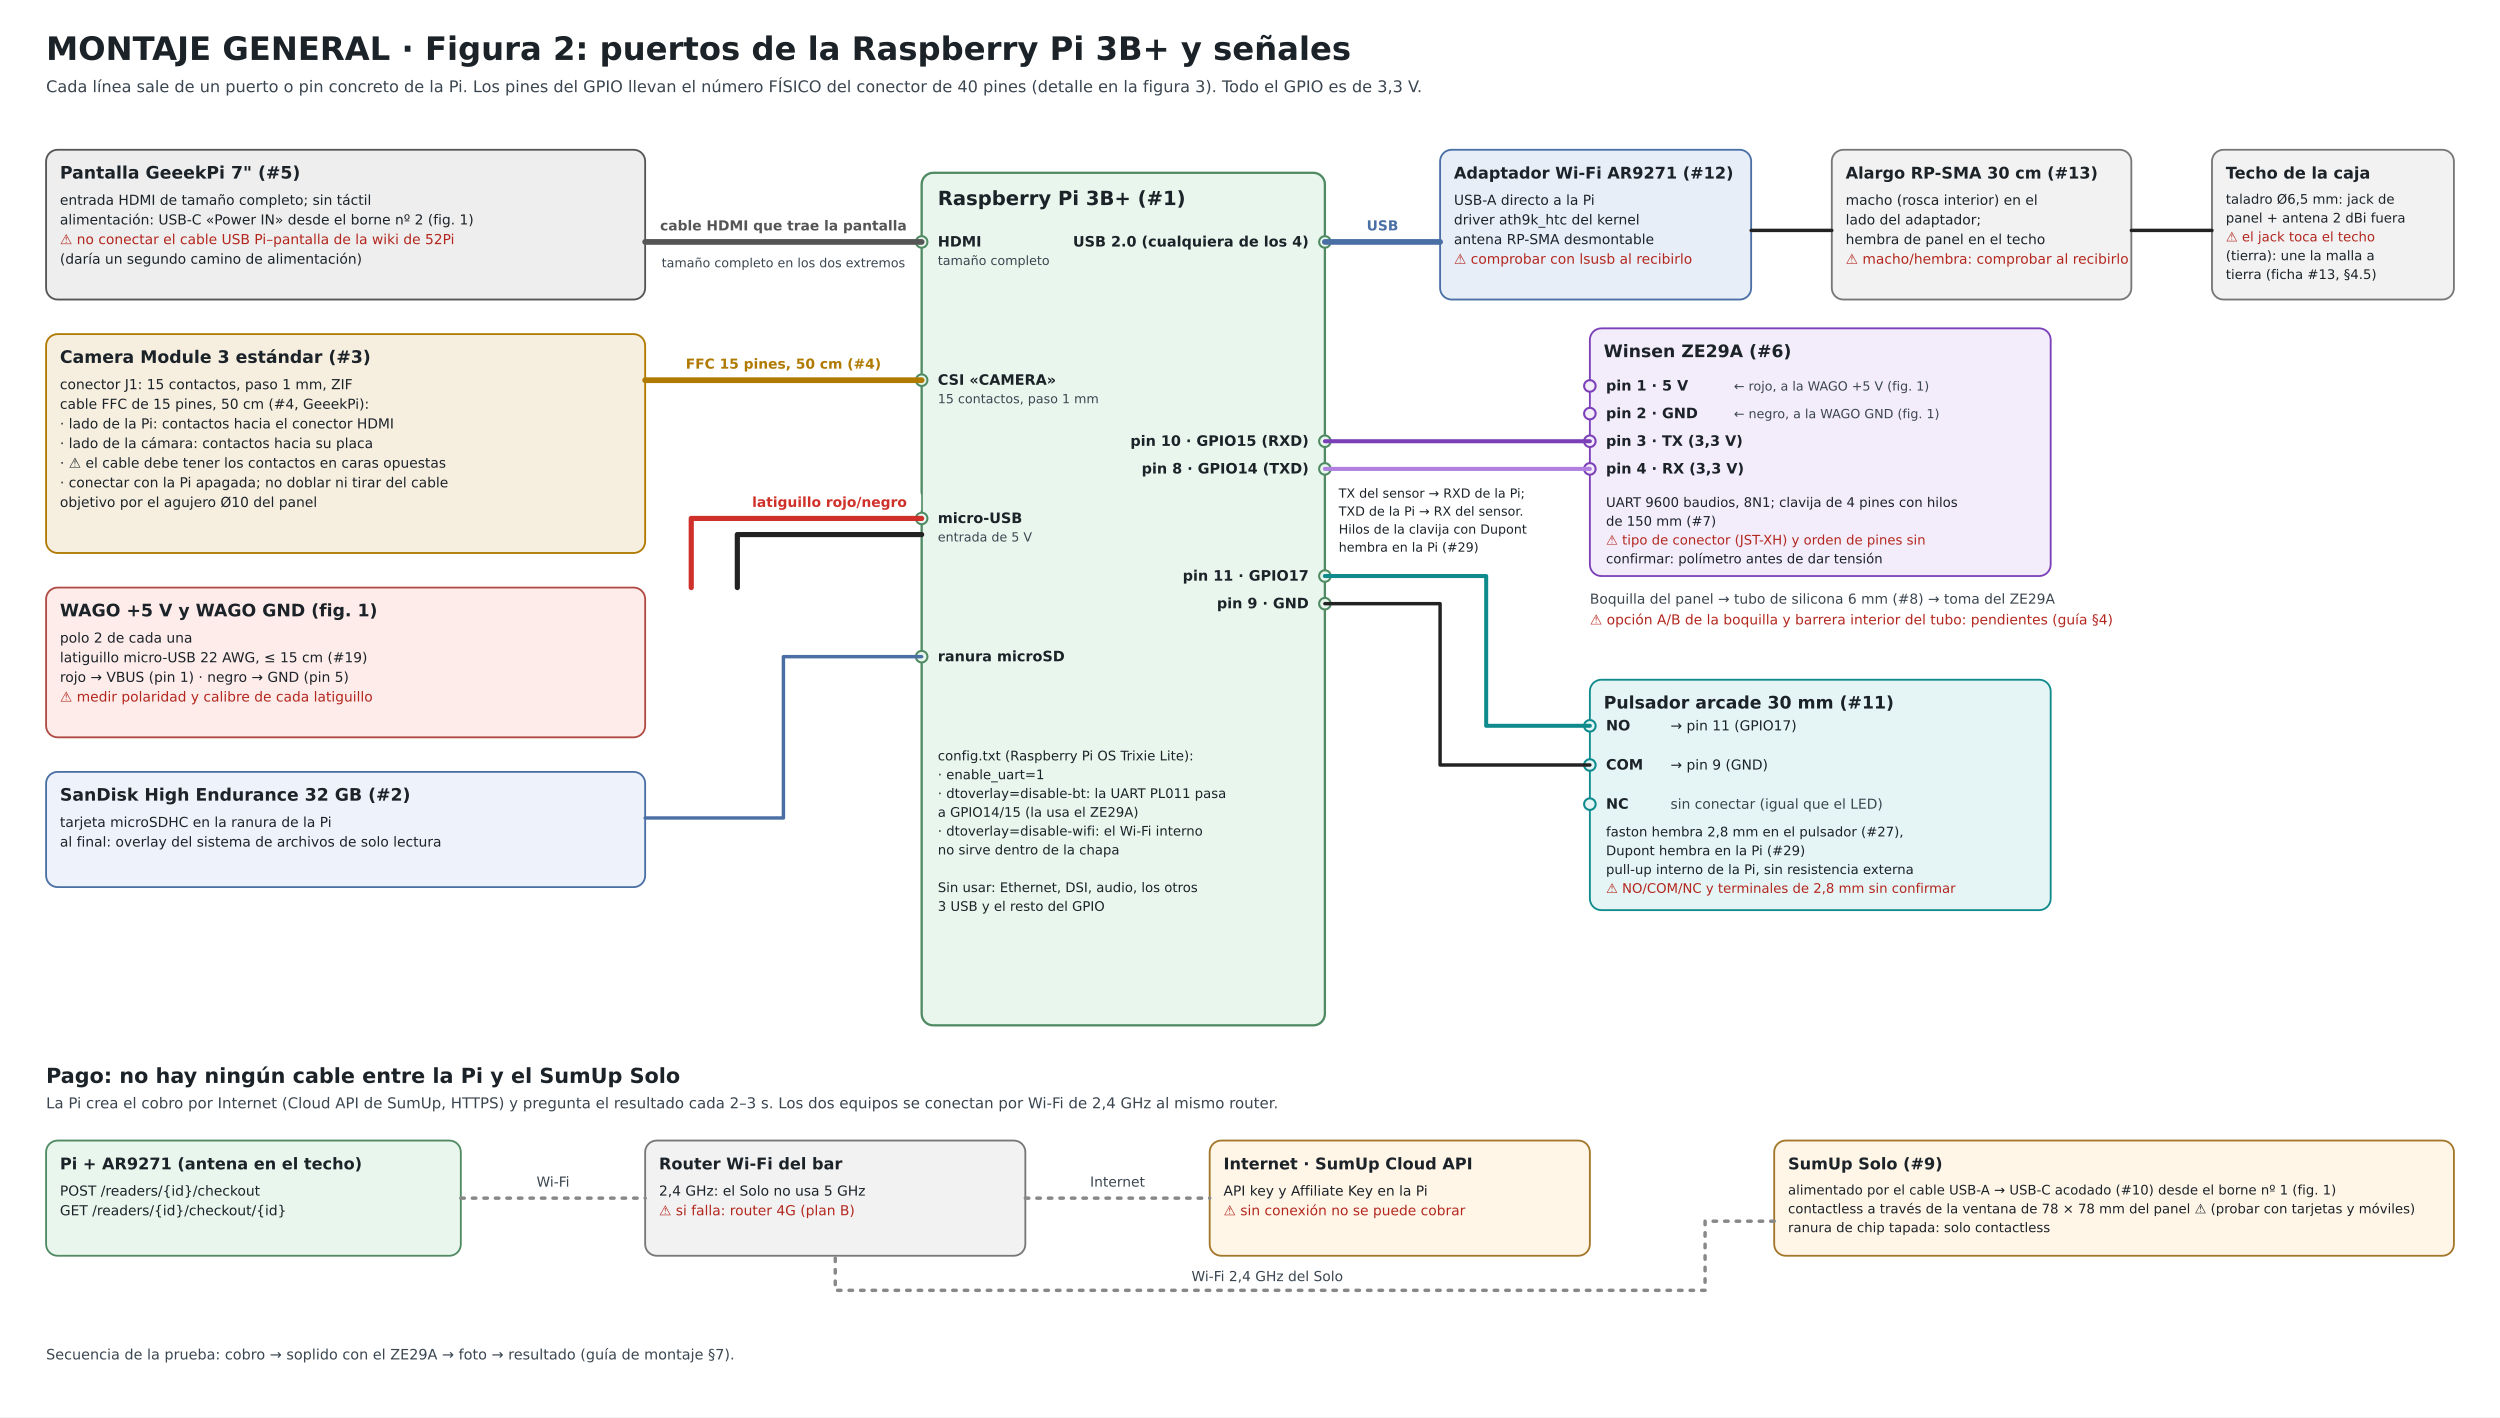
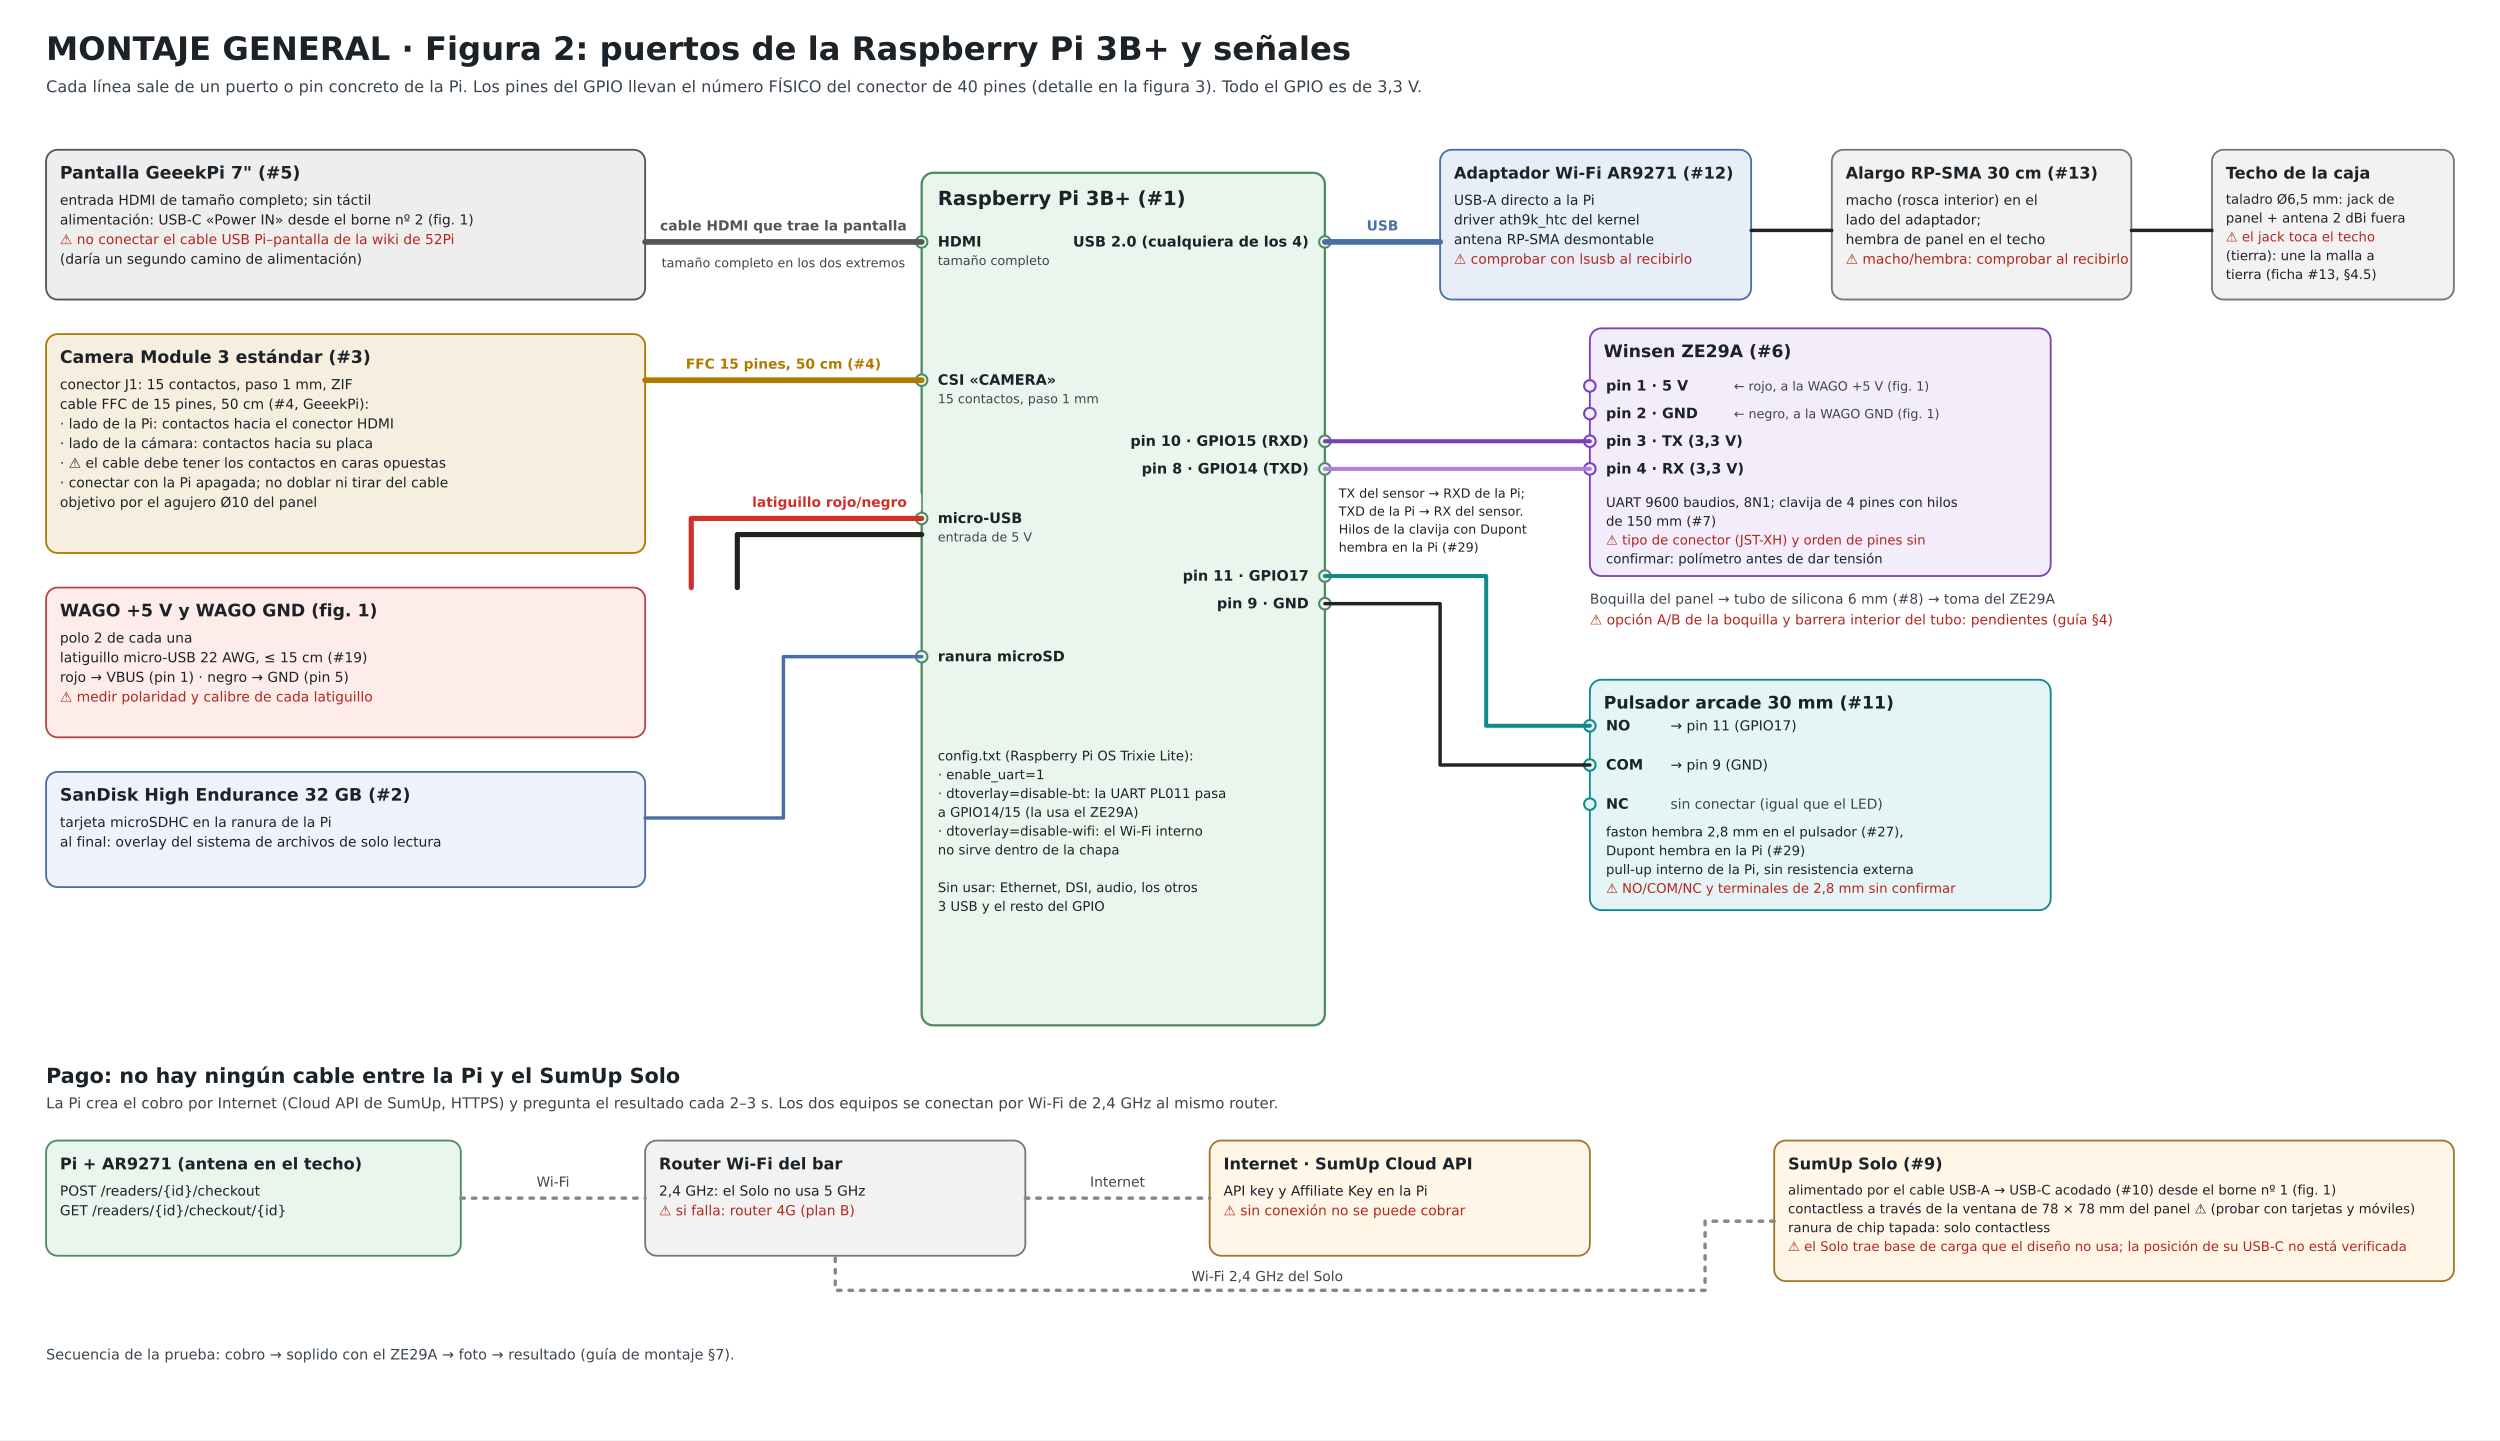
- <svg xmlns="http://www.w3.org/2000/svg" width="2170" height="1230" viewBox="0 0 2170 1230">
-   <rect x="0" y="0" width="2170" height="1230" fill="#ffffff" />
+ <svg xmlns="http://www.w3.org/2000/svg" width="2170" height="1250" viewBox="0 0 2170 1250">
+   <rect x="0" y="0" width="2170" height="1250" fill="#ffffff" />
  <text x="40" y="52" font-family="'DejaVu Sans', Verdana, 'Segoe UI', Helvetica, Arial, sans-serif" font-size="28" font-weight="bold" text-anchor="start" fill="#1b2228">MONTAJE GENERAL · Figura 2: puertos de la Raspberry Pi 3B+ y señales</text>
  <text x="40" y="80" font-family="'DejaVu Sans', Verdana, 'Segoe UI', Helvetica, Arial, sans-serif" font-size="14" font-weight="normal" text-anchor="start" fill="#3a454f">Cada línea sale de un puerto o pin concreto de la Pi. Los pines del GPIO llevan el número FÍSICO del conector de 40 pines (detalle en la figura 3). Todo el GPIO es de 3,3 V.</text>
  <rect x="800" y="150" width="350" height="740" rx="10" fill="#e9f6ee" stroke="#4f8a63" stroke-width="2" />
  <text x="814" y="178" font-family="'DejaVu Sans', Verdana, 'Segoe UI', Helvetica, Arial, sans-serif" font-size="17" font-weight="bold" text-anchor="start" fill="#1b2228">Raspberry Pi 3B+ (#1)</text>
  <circle cx="800" cy="210" r="5" fill="#e9f6ee" stroke="#4f8a63" stroke-width="1.8" />
  <text x="814" y="214" font-family="'DejaVu Sans', Verdana, 'Segoe UI', Helvetica, Arial, sans-serif" font-size="12.5" font-weight="bold" text-anchor="start" fill="#1b2228">HDMI</text>
  <text x="814" y="230" font-family="'DejaVu Sans', Verdana, 'Segoe UI', Helvetica, Arial, sans-serif" font-size="11" font-weight="normal" text-anchor="start" fill="#3a454f">tamaño completo</text>
  <circle cx="800" cy="330" r="5" fill="#e9f6ee" stroke="#4f8a63" stroke-width="1.8" />
  <text x="814" y="334" font-family="'DejaVu Sans', Verdana, 'Segoe UI', Helvetica, Arial, sans-serif" font-size="12.5" font-weight="bold" text-anchor="start" fill="#1b2228">CSI «CAMERA»</text>
  <text x="814" y="350" font-family="'DejaVu Sans', Verdana, 'Segoe UI', Helvetica, Arial, sans-serif" font-size="11" font-weight="normal" text-anchor="start" fill="#3a454f">15 contactos, paso 1 mm</text>
  <circle cx="800" cy="450" r="5" fill="#e9f6ee" stroke="#4f8a63" stroke-width="1.8" />
  <text x="814" y="454" font-family="'DejaVu Sans', Verdana, 'Segoe UI', Helvetica, Arial, sans-serif" font-size="12.5" font-weight="bold" text-anchor="start" fill="#1b2228">micro-USB</text>
  <text x="814" y="470" font-family="'DejaVu Sans', Verdana, 'Segoe UI', Helvetica, Arial, sans-serif" font-size="11" font-weight="normal" text-anchor="start" fill="#3a454f">entrada de 5 V</text>
  <circle cx="800" cy="570" r="5" fill="#e9f6ee" stroke="#4f8a63" stroke-width="1.8" />
  <text x="814" y="574" font-family="'DejaVu Sans', Verdana, 'Segoe UI', Helvetica, Arial, sans-serif" font-size="12.5" font-weight="bold" text-anchor="start" fill="#1b2228">ranura microSD</text>
  <circle cx="1150" cy="210" r="5" fill="#e9f6ee" stroke="#4f8a63" stroke-width="1.8" />
  <text x="1136" y="214" font-family="'DejaVu Sans', Verdana, 'Segoe UI', Helvetica, Arial, sans-serif" font-size="12.5" font-weight="bold" text-anchor="end" fill="#1b2228">USB 2.0 (cualquiera de los 4)</text>
  <circle cx="1150" cy="383" r="5" fill="#e9f6ee" stroke="#4f8a63" stroke-width="1.8" />
  <text x="1136" y="387" font-family="'DejaVu Sans', Verdana, 'Segoe UI', Helvetica, Arial, sans-serif" font-size="12.5" font-weight="bold" text-anchor="end" fill="#1b2228">pin 10 · GPIO15 (RXD)</text>
  <circle cx="1150" cy="407" r="5" fill="#e9f6ee" stroke="#4f8a63" stroke-width="1.8" />
  <text x="1136" y="411" font-family="'DejaVu Sans', Verdana, 'Segoe UI', Helvetica, Arial, sans-serif" font-size="12.5" font-weight="bold" text-anchor="end" fill="#1b2228">pin 8 · GPIO14 (TXD)</text>
  <circle cx="1150" cy="500" r="5" fill="#e9f6ee" stroke="#4f8a63" stroke-width="1.8" />
  <text x="1136" y="504" font-family="'DejaVu Sans', Verdana, 'Segoe UI', Helvetica, Arial, sans-serif" font-size="12.5" font-weight="bold" text-anchor="end" fill="#1b2228">pin 11 · GPIO17</text>
  <circle cx="1150" cy="524" r="5" fill="#e9f6ee" stroke="#4f8a63" stroke-width="1.8" />
  <text x="1136" y="528" font-family="'DejaVu Sans', Verdana, 'Segoe UI', Helvetica, Arial, sans-serif" font-size="12.5" font-weight="bold" text-anchor="end" fill="#1b2228">pin 9 · GND</text>
  <text x="814" y="660.0" font-family="'DejaVu Sans', Verdana, 'Segoe UI', Helvetica, Arial, sans-serif" font-size="11.5" font-weight="normal" text-anchor="start" fill="#1b2228">config.txt (Raspberry Pi OS Trixie Lite):</text>
  <text x="814" y="676.33" font-family="'DejaVu Sans', Verdana, 'Segoe UI', Helvetica, Arial, sans-serif" font-size="11.5" font-weight="normal" text-anchor="start" fill="#1b2228">· enable_uart=1</text>
  <text x="814" y="692.66" font-family="'DejaVu Sans', Verdana, 'Segoe UI', Helvetica, Arial, sans-serif" font-size="11.5" font-weight="normal" text-anchor="start" fill="#1b2228">· dtoverlay=disable-bt: la UART PL011 pasa</text>
  <text x="814" y="708.99" font-family="'DejaVu Sans', Verdana, 'Segoe UI', Helvetica, Arial, sans-serif" font-size="11.5" font-weight="normal" text-anchor="start" fill="#1b2228">  a GPIO14/15 (la usa el ZE29A)</text>
  <text x="814" y="725.32" font-family="'DejaVu Sans', Verdana, 'Segoe UI', Helvetica, Arial, sans-serif" font-size="11.5" font-weight="normal" text-anchor="start" fill="#1b2228">· dtoverlay=disable-wifi: el Wi-Fi interno</text>
  <text x="814" y="741.65" font-family="'DejaVu Sans', Verdana, 'Segoe UI', Helvetica, Arial, sans-serif" font-size="11.5" font-weight="normal" text-anchor="start" fill="#1b2228">  no sirve dentro de la chapa</text>
  <text x="814" y="757.98" font-family="'DejaVu Sans', Verdana, 'Segoe UI', Helvetica, Arial, sans-serif" font-size="11.5" font-weight="normal" text-anchor="start" fill="#1b2228" />
  <text x="814" y="774.31" font-family="'DejaVu Sans', Verdana, 'Segoe UI', Helvetica, Arial, sans-serif" font-size="11.5" font-weight="normal" text-anchor="start" fill="#1b2228">Sin usar: Ethernet, DSI, audio, los otros</text>
  <text x="814" y="790.64" font-family="'DejaVu Sans', Verdana, 'Segoe UI', Helvetica, Arial, sans-serif" font-size="11.5" font-weight="normal" text-anchor="start" fill="#1b2228">3 USB y el resto del GPIO</text>
  <rect x="40" y="130" width="520" height="130" rx="10" fill="#eeeeee" stroke="#555555" stroke-width="1.6" />
  <text x="52" y="155" font-family="'DejaVu Sans', Verdana, 'Segoe UI', Helvetica, Arial, sans-serif" font-size="15" font-weight="bold" text-anchor="start" fill="#1b2228">Pantalla GeeekPi 7" (#5)</text>
  <text x="52" y="177.8" font-family="'DejaVu Sans', Verdana, 'Segoe UI', Helvetica, Arial, sans-serif" font-size="12" font-weight="normal" text-anchor="start" fill="#1b2228">entrada HDMI de tamaño completo; sin táctil</text>
  <text x="52" y="194.84" font-family="'DejaVu Sans', Verdana, 'Segoe UI', Helvetica, Arial, sans-serif" font-size="12" font-weight="normal" text-anchor="start" fill="#1b2228">alimentación: USB-C «Power IN» desde el borne nº 2 (fig. 1)</text>
  <text x="52" y="211.88" font-family="'DejaVu Sans', Verdana, 'Segoe UI', Helvetica, Arial, sans-serif" font-size="12" font-weight="normal" text-anchor="start" fill="#b3261e">⚠ no conectar el cable USB Pi–pantalla de la wiki de 52Pi</text>
  <text x="52" y="228.92" font-family="'DejaVu Sans', Verdana, 'Segoe UI', Helvetica, Arial, sans-serif" font-size="12" font-weight="normal" text-anchor="start" fill="#1b2228">(daría un segundo camino de alimentación)</text>
  <path d="M560,210 L800,210" fill="none" stroke="#555555" stroke-width="5" stroke-linejoin="round" stroke-linecap="round" />
  <rect x="564.4" y="187.0" width="231.2" height="18" fill="#ffffff" opacity="0.92" rx="3" />
  <text x="680" y="200" font-family="'DejaVu Sans', Verdana, 'Segoe UI', Helvetica, Arial, sans-serif" font-size="12" font-weight="bold" text-anchor="middle" fill="#555555">cable HDMI que trae la pantalla</text>
  <text x="680" y="232" font-family="'DejaVu Sans', Verdana, 'Segoe UI', Helvetica, Arial, sans-serif" font-size="11" font-weight="normal" text-anchor="middle" fill="#3a454f">tamaño completo en los dos extremos</text>
  <rect x="40" y="290" width="520" height="190" rx="10" fill="#f6efe0" stroke="#b07a00" stroke-width="1.6" />
  <text x="52" y="315" font-family="'DejaVu Sans', Verdana, 'Segoe UI', Helvetica, Arial, sans-serif" font-size="15" font-weight="bold" text-anchor="start" fill="#1b2228">Camera Module 3 estándar (#3)</text>
  <text x="52" y="337.8" font-family="'DejaVu Sans', Verdana, 'Segoe UI', Helvetica, Arial, sans-serif" font-size="12" font-weight="normal" text-anchor="start" fill="#1b2228">conector J1: 15 contactos, paso 1 mm, ZIF</text>
  <text x="52" y="354.84" font-family="'DejaVu Sans', Verdana, 'Segoe UI', Helvetica, Arial, sans-serif" font-size="12" font-weight="normal" text-anchor="start" fill="#1b2228">cable FFC de 15 pines, 50 cm (#4, GeeekPi):</text>
  <text x="52" y="371.88" font-family="'DejaVu Sans', Verdana, 'Segoe UI', Helvetica, Arial, sans-serif" font-size="12" font-weight="normal" text-anchor="start" fill="#1b2228">· lado de la Pi: contactos hacia el conector HDMI</text>
  <text x="52" y="388.92" font-family="'DejaVu Sans', Verdana, 'Segoe UI', Helvetica, Arial, sans-serif" font-size="12" font-weight="normal" text-anchor="start" fill="#1b2228">· lado de la cámara: contactos hacia su placa</text>
  <text x="52" y="405.96" font-family="'DejaVu Sans', Verdana, 'Segoe UI', Helvetica, Arial, sans-serif" font-size="12" font-weight="normal" text-anchor="start" fill="#1b2228">· ⚠ el cable debe tener los contactos en caras opuestas</text>
  <text x="52" y="423.0" font-family="'DejaVu Sans', Verdana, 'Segoe UI', Helvetica, Arial, sans-serif" font-size="12" font-weight="normal" text-anchor="start" fill="#1b2228">· conectar con la Pi apagada; no doblar ni tirar del cable</text>
  <text x="52" y="440.04" font-family="'DejaVu Sans', Verdana, 'Segoe UI', Helvetica, Arial, sans-serif" font-size="12" font-weight="normal" text-anchor="start" fill="#1b2228">objetivo por el agujero Ø10 del panel</text>
  <path d="M560,330 L800,330" fill="none" stroke="#b07a00" stroke-width="5" stroke-linejoin="round" stroke-linecap="round" />
  <rect x="589.6" y="307.0" width="180.8" height="18" fill="#ffffff" opacity="0.92" rx="3" />
  <text x="680" y="320" font-family="'DejaVu Sans', Verdana, 'Segoe UI', Helvetica, Arial, sans-serif" font-size="12" font-weight="bold" text-anchor="middle" fill="#b07a00">FFC 15 pines, 50 cm (#4)</text>
  <rect x="40" y="510" width="520" height="130" rx="10" fill="#fdecea" stroke="#b04a44" stroke-width="1.6" />
  <text x="52" y="535" font-family="'DejaVu Sans', Verdana, 'Segoe UI', Helvetica, Arial, sans-serif" font-size="15" font-weight="bold" text-anchor="start" fill="#1b2228">WAGO +5 V y WAGO GND (fig. 1)</text>
  <text x="52" y="557.8" font-family="'DejaVu Sans', Verdana, 'Segoe UI', Helvetica, Arial, sans-serif" font-size="12" font-weight="normal" text-anchor="start" fill="#1b2228">polo 2 de cada una</text>
  <text x="52" y="574.84" font-family="'DejaVu Sans', Verdana, 'Segoe UI', Helvetica, Arial, sans-serif" font-size="12" font-weight="normal" text-anchor="start" fill="#1b2228">latiguillo micro-USB 22 AWG, ≤ 15 cm (#19)</text>
  <text x="52" y="591.88" font-family="'DejaVu Sans', Verdana, 'Segoe UI', Helvetica, Arial, sans-serif" font-size="12" font-weight="normal" text-anchor="start" fill="#1b2228">rojo → VBUS (pin 1) · negro → GND (pin 5)</text>
  <text x="52" y="608.92" font-family="'DejaVu Sans', Verdana, 'Segoe UI', Helvetica, Arial, sans-serif" font-size="12" font-weight="normal" text-anchor="start" fill="#b3261e">⚠ medir polaridad y calibre de cada latiguillo</text>
  <path d="M600,510 L600,450 L800,450" fill="none" stroke="#d0302a" stroke-width="4.5" stroke-linejoin="round" stroke-linecap="round" />
  <path d="M640,510 L640,464 L800,464" fill="none" stroke="#222222" stroke-width="4.5" stroke-linejoin="round" stroke-linecap="round" />
  <rect x="640.4" y="427.0" width="159.2" height="18" fill="#ffffff" opacity="0.92" rx="3" />
  <text x="720" y="440" font-family="'DejaVu Sans', Verdana, 'Segoe UI', Helvetica, Arial, sans-serif" font-size="12" font-weight="bold" text-anchor="middle" fill="#d0302a">latiguillo rojo/negro</text>
  <rect x="40" y="670" width="520" height="100" rx="10" fill="#eef3fb" stroke="#4a6fa5" stroke-width="1.6" />
  <text x="52" y="695" font-family="'DejaVu Sans', Verdana, 'Segoe UI', Helvetica, Arial, sans-serif" font-size="15" font-weight="bold" text-anchor="start" fill="#1b2228">SanDisk High Endurance 32 GB (#2)</text>
  <text x="52" y="717.8" font-family="'DejaVu Sans', Verdana, 'Segoe UI', Helvetica, Arial, sans-serif" font-size="12" font-weight="normal" text-anchor="start" fill="#1b2228">tarjeta microSDHC en la ranura de la Pi</text>
  <text x="52" y="734.84" font-family="'DejaVu Sans', Verdana, 'Segoe UI', Helvetica, Arial, sans-serif" font-size="12" font-weight="normal" text-anchor="start" fill="#1b2228">al final: overlay del sistema de archivos de solo lectura</text>
  <path d="M560,710 L680,710 L680,570 L800,570" fill="none" stroke="#4a6fa5" stroke-width="3" stroke-linejoin="round" stroke-linecap="round" />
  <rect x="1250" y="130" width="270" height="130" rx="10" fill="#e8eef8" stroke="#4a6fa5" stroke-width="1.6" />
  <text x="1262" y="155" font-family="'DejaVu Sans', Verdana, 'Segoe UI', Helvetica, Arial, sans-serif" font-size="14" font-weight="bold" text-anchor="start" fill="#1b2228">Adaptador Wi-Fi AR9271 (#12)</text>
  <text x="1262" y="177.8" font-family="'DejaVu Sans', Verdana, 'Segoe UI', Helvetica, Arial, sans-serif" font-size="12" font-weight="normal" text-anchor="start" fill="#1b2228">USB-A directo a la Pi</text>
  <text x="1262" y="194.84" font-family="'DejaVu Sans', Verdana, 'Segoe UI', Helvetica, Arial, sans-serif" font-size="12" font-weight="normal" text-anchor="start" fill="#1b2228">driver ath9k_htc del kernel</text>
  <text x="1262" y="211.88" font-family="'DejaVu Sans', Verdana, 'Segoe UI', Helvetica, Arial, sans-serif" font-size="12" font-weight="normal" text-anchor="start" fill="#1b2228">antena RP-SMA desmontable</text>
  <text x="1262" y="228.92" font-family="'DejaVu Sans', Verdana, 'Segoe UI', Helvetica, Arial, sans-serif" font-size="12" font-weight="normal" text-anchor="start" fill="#b3261e">⚠ comprobar con lsusb al recibirlo</text>
  <path d="M1150,210 L1250,210" fill="none" stroke="#4a6fa5" stroke-width="5" stroke-linejoin="round" stroke-linecap="round" />
  <rect x="1185.2" y="187.0" width="29.6" height="18" fill="#ffffff" opacity="0.92" rx="3" />
  <text x="1200" y="200" font-family="'DejaVu Sans', Verdana, 'Segoe UI', Helvetica, Arial, sans-serif" font-size="12" font-weight="bold" text-anchor="middle" fill="#4a6fa5">USB</text>
  <rect x="1590" y="130" width="260" height="130" rx="10" fill="#f2f2f2" stroke="#777777" stroke-width="1.6" />
  <text x="1602" y="155" font-family="'DejaVu Sans', Verdana, 'Segoe UI', Helvetica, Arial, sans-serif" font-size="14" font-weight="bold" text-anchor="start" fill="#1b2228">Alargo RP-SMA 30 cm (#13)</text>
  <text x="1602" y="177.8" font-family="'DejaVu Sans', Verdana, 'Segoe UI', Helvetica, Arial, sans-serif" font-size="12" font-weight="normal" text-anchor="start" fill="#1b2228">macho (rosca interior) en el</text>
  <text x="1602" y="194.84" font-family="'DejaVu Sans', Verdana, 'Segoe UI', Helvetica, Arial, sans-serif" font-size="12" font-weight="normal" text-anchor="start" fill="#1b2228">lado del adaptador;</text>
  <text x="1602" y="211.88" font-family="'DejaVu Sans', Verdana, 'Segoe UI', Helvetica, Arial, sans-serif" font-size="12" font-weight="normal" text-anchor="start" fill="#1b2228">hembra de panel en el techo</text>
  <text x="1602" y="228.92" font-family="'DejaVu Sans', Verdana, 'Segoe UI', Helvetica, Arial, sans-serif" font-size="12" font-weight="normal" text-anchor="start" fill="#b3261e">⚠ macho/hembra: comprobar al recibirlo</text>
  <path d="M1520,200 L1590,200" fill="none" stroke="#222222" stroke-width="3" stroke-linejoin="round" stroke-linecap="round" />
  <rect x="1920" y="130" width="210" height="130" rx="10" fill="#f2f2f2" stroke="#777777" stroke-width="1.6" />
  <text x="1932" y="155" font-family="'DejaVu Sans', Verdana, 'Segoe UI', Helvetica, Arial, sans-serif" font-size="14" font-weight="bold" text-anchor="start" fill="#1b2228">Techo de la caja</text>
  <text x="1932" y="176.85" font-family="'DejaVu Sans', Verdana, 'Segoe UI', Helvetica, Arial, sans-serif" font-size="11.5" font-weight="normal" text-anchor="start" fill="#1b2228">taladro Ø6,5 mm: jack de</text>
  <text x="1932" y="193.18" font-family="'DejaVu Sans', Verdana, 'Segoe UI', Helvetica, Arial, sans-serif" font-size="11.5" font-weight="normal" text-anchor="start" fill="#1b2228">panel + antena 2 dBi fuera</text>
  <text x="1932" y="209.51" font-family="'DejaVu Sans', Verdana, 'Segoe UI', Helvetica, Arial, sans-serif" font-size="11.5" font-weight="normal" text-anchor="start" fill="#b3261e">⚠ el jack toca el techo</text>
  <text x="1932" y="225.84" font-family="'DejaVu Sans', Verdana, 'Segoe UI', Helvetica, Arial, sans-serif" font-size="11.5" font-weight="normal" text-anchor="start" fill="#1b2228">(tierra): une la malla a</text>
  <text x="1932" y="242.17" font-family="'DejaVu Sans', Verdana, 'Segoe UI', Helvetica, Arial, sans-serif" font-size="11.5" font-weight="normal" text-anchor="start" fill="#1b2228">tierra (ficha #13, §4.5)</text>
  <path d="M1850,200 L1920,200" fill="none" stroke="#222222" stroke-width="3" stroke-linejoin="round" stroke-linecap="round" />
  <rect x="1380" y="285" width="400" height="215" rx="10" fill="#f3ecfa" stroke="#7b3fb8" stroke-width="1.6" />
  <text x="1392" y="310" font-family="'DejaVu Sans', Verdana, 'Segoe UI', Helvetica, Arial, sans-serif" font-size="15" font-weight="bold" text-anchor="start" fill="#1b2228">Winsen ZE29A (#6)</text>
  <circle cx="1380" cy="335" r="5" fill="#f3ecfa" stroke="#7b3fb8" stroke-width="1.8" />
  <text x="1394" y="339" font-family="'DejaVu Sans', Verdana, 'Segoe UI', Helvetica, Arial, sans-serif" font-size="12.5" font-weight="bold" text-anchor="start" fill="#1b2228">pin 1 · 5 V</text>
  <text x="1505" y="339" font-family="'DejaVu Sans', Verdana, 'Segoe UI', Helvetica, Arial, sans-serif" font-size="11" font-weight="normal" text-anchor="start" fill="#3a454f">← rojo, a la WAGO +5 V (fig. 1)</text>
  <circle cx="1380" cy="359" r="5" fill="#f3ecfa" stroke="#7b3fb8" stroke-width="1.8" />
  <text x="1394" y="363" font-family="'DejaVu Sans', Verdana, 'Segoe UI', Helvetica, Arial, sans-serif" font-size="12.5" font-weight="bold" text-anchor="start" fill="#1b2228">pin 2 · GND</text>
  <text x="1505" y="363" font-family="'DejaVu Sans', Verdana, 'Segoe UI', Helvetica, Arial, sans-serif" font-size="11" font-weight="normal" text-anchor="start" fill="#3a454f">← negro, a la WAGO GND (fig. 1)</text>
  <circle cx="1380" cy="383" r="5" fill="#f3ecfa" stroke="#7b3fb8" stroke-width="1.8" />
  <text x="1394" y="387" font-family="'DejaVu Sans', Verdana, 'Segoe UI', Helvetica, Arial, sans-serif" font-size="12.5" font-weight="bold" text-anchor="start" fill="#1b2228">pin 3 · TX (3,3 V)</text>
  <circle cx="1380" cy="407" r="5" fill="#f3ecfa" stroke="#7b3fb8" stroke-width="1.8" />
  <text x="1394" y="411" font-family="'DejaVu Sans', Verdana, 'Segoe UI', Helvetica, Arial, sans-serif" font-size="12.5" font-weight="bold" text-anchor="start" fill="#1b2228">pin 4 · RX (3,3 V)</text>
  <text x="1394" y="440.0" font-family="'DejaVu Sans', Verdana, 'Segoe UI', Helvetica, Arial, sans-serif" font-size="11.5" font-weight="normal" text-anchor="start" fill="#1b2228">UART 9600 baudios, 8N1; clavija de 4 pines con hilos</text>
  <text x="1394" y="456.33" font-family="'DejaVu Sans', Verdana, 'Segoe UI', Helvetica, Arial, sans-serif" font-size="11.5" font-weight="normal" text-anchor="start" fill="#1b2228">de 150 mm (#7)</text>
  <text x="1394" y="472.66" font-family="'DejaVu Sans', Verdana, 'Segoe UI', Helvetica, Arial, sans-serif" font-size="11.5" font-weight="normal" text-anchor="start" fill="#b3261e">⚠ tipo de conector (JST-XH) y orden de pines sin</text>
  <text x="1394" y="488.99" font-family="'DejaVu Sans', Verdana, 'Segoe UI', Helvetica, Arial, sans-serif" font-size="11.5" font-weight="normal" text-anchor="start" fill="#1b2228">confirmar: polímetro antes de dar tensión</text>
  <path d="M1150,383 L1380,383" fill="none" stroke="#7b3fb8" stroke-width="3.5" stroke-linejoin="round" stroke-linecap="round" />
  <path d="M1150,407 L1380,407" fill="none" stroke="#b07fe0" stroke-width="3.5" stroke-linejoin="round" stroke-linecap="round" />
  <text x="1162" y="432.0" font-family="'DejaVu Sans', Verdana, 'Segoe UI', Helvetica, Arial, sans-serif" font-size="11" font-weight="normal" text-anchor="start" fill="#1b2228">TX del sensor → RXD de la Pi;</text>
  <text x="1162" y="447.62" font-family="'DejaVu Sans', Verdana, 'Segoe UI', Helvetica, Arial, sans-serif" font-size="11" font-weight="normal" text-anchor="start" fill="#1b2228">TXD de la Pi → RX del sensor.</text>
  <text x="1162" y="463.24" font-family="'DejaVu Sans', Verdana, 'Segoe UI', Helvetica, Arial, sans-serif" font-size="11" font-weight="normal" text-anchor="start" fill="#1b2228">Hilos de la clavija con Dupont</text>
  <text x="1162" y="478.86" font-family="'DejaVu Sans', Verdana, 'Segoe UI', Helvetica, Arial, sans-serif" font-size="11" font-weight="normal" text-anchor="start" fill="#1b2228">hembra en la Pi (#29)</text>
  <text x="1380" y="524" font-family="'DejaVu Sans', Verdana, 'Segoe UI', Helvetica, Arial, sans-serif" font-size="12" font-weight="normal" text-anchor="start" fill="#3a454f">Boquilla del panel → tubo de silicona 6 mm (#8) → toma del ZE29A</text>
  <text x="1380" y="542" font-family="'DejaVu Sans', Verdana, 'Segoe UI', Helvetica, Arial, sans-serif" font-size="12" font-weight="normal" text-anchor="start" fill="#b3261e">⚠ opción A/B de la boquilla y barrera interior del tubo: pendientes (guía §4)</text>
  <rect x="1380" y="590" width="400" height="200" rx="10" fill="#e5f4f4" stroke="#0f8b8d" stroke-width="1.6" />
  <text x="1392" y="615" font-family="'DejaVu Sans', Verdana, 'Segoe UI', Helvetica, Arial, sans-serif" font-size="15" font-weight="bold" text-anchor="start" fill="#1b2228">Pulsador arcade 30 mm (#11)</text>
  <circle cx="1380" cy="630" r="5" fill="#e5f4f4" stroke="#0f8b8d" stroke-width="1.8" />
  <text x="1394" y="634" font-family="'DejaVu Sans', Verdana, 'Segoe UI', Helvetica, Arial, sans-serif" font-size="12.5" font-weight="bold" text-anchor="start" fill="#1b2228">NO</text>
  <circle cx="1380" cy="664" r="5" fill="#e5f4f4" stroke="#0f8b8d" stroke-width="1.8" />
  <text x="1394" y="668" font-family="'DejaVu Sans', Verdana, 'Segoe UI', Helvetica, Arial, sans-serif" font-size="12.5" font-weight="bold" text-anchor="start" fill="#1b2228">COM</text>
  <circle cx="1380" cy="698" r="5" fill="#e5f4f4" stroke="#0f8b8d" stroke-width="1.8" />
  <text x="1394" y="702" font-family="'DejaVu Sans', Verdana, 'Segoe UI', Helvetica, Arial, sans-serif" font-size="12.5" font-weight="bold" text-anchor="start" fill="#1b2228">NC</text>
  <text x="1450" y="634" font-family="'DejaVu Sans', Verdana, 'Segoe UI', Helvetica, Arial, sans-serif" font-size="12" font-weight="normal" text-anchor="start" fill="#1b2228">→ pin 11 (GPIO17)</text>
  <text x="1450" y="668" font-family="'DejaVu Sans', Verdana, 'Segoe UI', Helvetica, Arial, sans-serif" font-size="12" font-weight="normal" text-anchor="start" fill="#1b2228">→ pin 9 (GND)</text>
  <text x="1450" y="702" font-family="'DejaVu Sans', Verdana, 'Segoe UI', Helvetica, Arial, sans-serif" font-size="12" font-weight="normal" text-anchor="start" fill="#3a454f">sin conectar (igual que el LED)</text>
  <text x="1394" y="726.0" font-family="'DejaVu Sans', Verdana, 'Segoe UI', Helvetica, Arial, sans-serif" font-size="11.5" font-weight="normal" text-anchor="start" fill="#1b2228">faston hembra 2,8 mm en el pulsador (#27),</text>
  <text x="1394" y="742.33" font-family="'DejaVu Sans', Verdana, 'Segoe UI', Helvetica, Arial, sans-serif" font-size="11.5" font-weight="normal" text-anchor="start" fill="#1b2228">Dupont hembra en la Pi (#29)</text>
  <text x="1394" y="758.66" font-family="'DejaVu Sans', Verdana, 'Segoe UI', Helvetica, Arial, sans-serif" font-size="11.5" font-weight="normal" text-anchor="start" fill="#1b2228">pull-up interno de la Pi, sin resistencia externa</text>
  <text x="1394" y="774.99" font-family="'DejaVu Sans', Verdana, 'Segoe UI', Helvetica, Arial, sans-serif" font-size="11.5" font-weight="normal" text-anchor="start" fill="#b3261e">⚠ NO/COM/NC y terminales de 2,8 mm sin confirmar</text>
  <path d="M1150,500 L1290,500 L1290,630 L1380,630" fill="none" stroke="#0f8b8d" stroke-width="3.5" stroke-linejoin="round" stroke-linecap="round" />
  <path d="M1150,524 L1250,524 L1250,664 L1380,664" fill="none" stroke="#222222" stroke-width="3" stroke-linejoin="round" stroke-linecap="round" />
  <text x="40" y="940" font-family="'DejaVu Sans', Verdana, 'Segoe UI', Helvetica, Arial, sans-serif" font-size="18" font-weight="bold" text-anchor="start" fill="#1b2228">Pago: no hay ningún cable entre la Pi y el SumUp Solo</text>
  <text x="40" y="962" font-family="'DejaVu Sans', Verdana, 'Segoe UI', Helvetica, Arial, sans-serif" font-size="13" font-weight="normal" text-anchor="start" fill="#3a454f">La Pi crea el cobro por Internet (Cloud API de SumUp, HTTPS) y pregunta el resultado cada 2–3 s. Los dos equipos se conectan por Wi-Fi de 2,4 GHz al mismo router.</text>
  <rect x="40" y="990" width="360" height="100" rx="10" fill="#e9f6ee" stroke="#4f8a63" stroke-width="1.6" />
  <text x="52" y="1015" font-family="'DejaVu Sans', Verdana, 'Segoe UI', Helvetica, Arial, sans-serif" font-size="14" font-weight="bold" text-anchor="start" fill="#1b2228">Pi + AR9271 (antena en el techo)</text>
  <text x="52" y="1037.8" font-family="'DejaVu Sans', Verdana, 'Segoe UI', Helvetica, Arial, sans-serif" font-size="12" font-weight="normal" text-anchor="start" fill="#1b2228">POST /readers/{id}/checkout</text>
  <text x="52" y="1054.84" font-family="'DejaVu Sans', Verdana, 'Segoe UI', Helvetica, Arial, sans-serif" font-size="12" font-weight="normal" text-anchor="start" fill="#1b2228">GET  /readers/{id}/checkout/{id}</text>
  <rect x="560" y="990" width="330" height="100" rx="10" fill="#f2f2f2" stroke="#777777" stroke-width="1.6" />
  <text x="572" y="1015" font-family="'DejaVu Sans', Verdana, 'Segoe UI', Helvetica, Arial, sans-serif" font-size="14" font-weight="bold" text-anchor="start" fill="#1b2228">Router Wi-Fi del bar</text>
  <text x="572" y="1037.8" font-family="'DejaVu Sans', Verdana, 'Segoe UI', Helvetica, Arial, sans-serif" font-size="12" font-weight="normal" text-anchor="start" fill="#1b2228">2,4 GHz: el Solo no usa 5 GHz</text>
  <text x="572" y="1054.84" font-family="'DejaVu Sans', Verdana, 'Segoe UI', Helvetica, Arial, sans-serif" font-size="12" font-weight="normal" text-anchor="start" fill="#b3261e">⚠ si falla: router 4G (plan B)</text>
  <rect x="1050" y="990" width="330" height="100" rx="10" fill="#fff6e8" stroke="#a3772a" stroke-width="1.6" />
  <text x="1062" y="1015" font-family="'DejaVu Sans', Verdana, 'Segoe UI', Helvetica, Arial, sans-serif" font-size="14" font-weight="bold" text-anchor="start" fill="#1b2228">Internet · SumUp Cloud API</text>
  <text x="1062" y="1037.8" font-family="'DejaVu Sans', Verdana, 'Segoe UI', Helvetica, Arial, sans-serif" font-size="12" font-weight="normal" text-anchor="start" fill="#1b2228">API key y Affiliate Key en la Pi</text>
  <text x="1062" y="1054.84" font-family="'DejaVu Sans', Verdana, 'Segoe UI', Helvetica, Arial, sans-serif" font-size="12" font-weight="normal" text-anchor="start" fill="#b3261e">⚠ sin conexión no se puede cobrar</text>
-   <rect x="1540" y="990" width="590" height="100" rx="10" fill="#fff6e8" stroke="#a3772a" stroke-width="1.6" />
+   <rect x="1540" y="990" width="590" height="122" rx="10" fill="#fff6e8" stroke="#a3772a" stroke-width="1.6" />
  <text x="1552" y="1015" font-family="'DejaVu Sans', Verdana, 'Segoe UI', Helvetica, Arial, sans-serif" font-size="14" font-weight="bold" text-anchor="start" fill="#1b2228">SumUp Solo (#9)</text>
  <text x="1552" y="1036.85" font-family="'DejaVu Sans', Verdana, 'Segoe UI', Helvetica, Arial, sans-serif" font-size="11.5" font-weight="normal" text-anchor="start" fill="#1b2228">alimentado por el cable USB-A → USB-C acodado (#10) desde el borne nº 1 (fig. 1)</text>
  <text x="1552" y="1053.18" font-family="'DejaVu Sans', Verdana, 'Segoe UI', Helvetica, Arial, sans-serif" font-size="11.5" font-weight="normal" text-anchor="start" fill="#1b2228">contactless a través de la ventana de 78 × 78 mm del panel ⚠ (probar con tarjetas y móviles)</text>
  <text x="1552" y="1069.51" font-family="'DejaVu Sans', Verdana, 'Segoe UI', Helvetica, Arial, sans-serif" font-size="11.5" font-weight="normal" text-anchor="start" fill="#1b2228">ranura de chip tapada: solo contactless</text>
+   <text x="1552" y="1085.84" font-family="'DejaVu Sans', Verdana, 'Segoe UI', Helvetica, Arial, sans-serif" font-size="11.5" font-weight="normal" text-anchor="start" fill="#b3261e">⚠ el Solo trae base de carga que el diseño no usa; la posición de su USB-C no está verificada</text>
  <path d="M400,1040 L560,1040" fill="none" stroke="#888888" stroke-width="3" stroke-dasharray="3,7" stroke-linejoin="round" stroke-linecap="round" />
  <rect x="458.0" y="1017.0" width="44.0" height="18" fill="#ffffff" opacity="0.92" rx="3" />
  <text x="480" y="1030" font-family="'DejaVu Sans', Verdana, 'Segoe UI', Helvetica, Arial, sans-serif" font-size="12" font-weight="normal" text-anchor="middle" fill="#3a454f">Wi-Fi</text>
  <path d="M890,1040 L1050,1040" fill="none" stroke="#888888" stroke-width="3" stroke-dasharray="3,7" stroke-linejoin="round" stroke-linecap="round" />
  <rect x="937.2" y="1017.0" width="65.6" height="18" fill="#ffffff" opacity="0.92" rx="3" />
  <text x="970" y="1030" font-family="'DejaVu Sans', Verdana, 'Segoe UI', Helvetica, Arial, sans-serif" font-size="12" font-weight="normal" text-anchor="middle" fill="#3a454f">Internet</text>
  <path d="M1540,1060 L1480,1060 L1480,1120 L725,1120 L725,1090" fill="none" stroke="#888888" stroke-width="3" stroke-dasharray="3,7" stroke-linejoin="round" stroke-linecap="round" />
  <rect x="1016.8" y="1099.0" width="166.4" height="18" fill="#ffffff" opacity="0.92" rx="3" />
  <text x="1100" y="1112" font-family="'DejaVu Sans', Verdana, 'Segoe UI', Helvetica, Arial, sans-serif" font-size="12" font-weight="normal" text-anchor="middle" fill="#3a454f">Wi-Fi 2,4 GHz del Solo</text>
  <text x="40" y="1180" font-family="'DejaVu Sans', Verdana, 'Segoe UI', Helvetica, Arial, sans-serif" font-size="12.5" font-weight="normal" text-anchor="start" fill="#3a454f">Secuencia de la prueba: cobro → soplido con el ZE29A → foto → resultado (guía de montaje §7).</text>
</svg>
